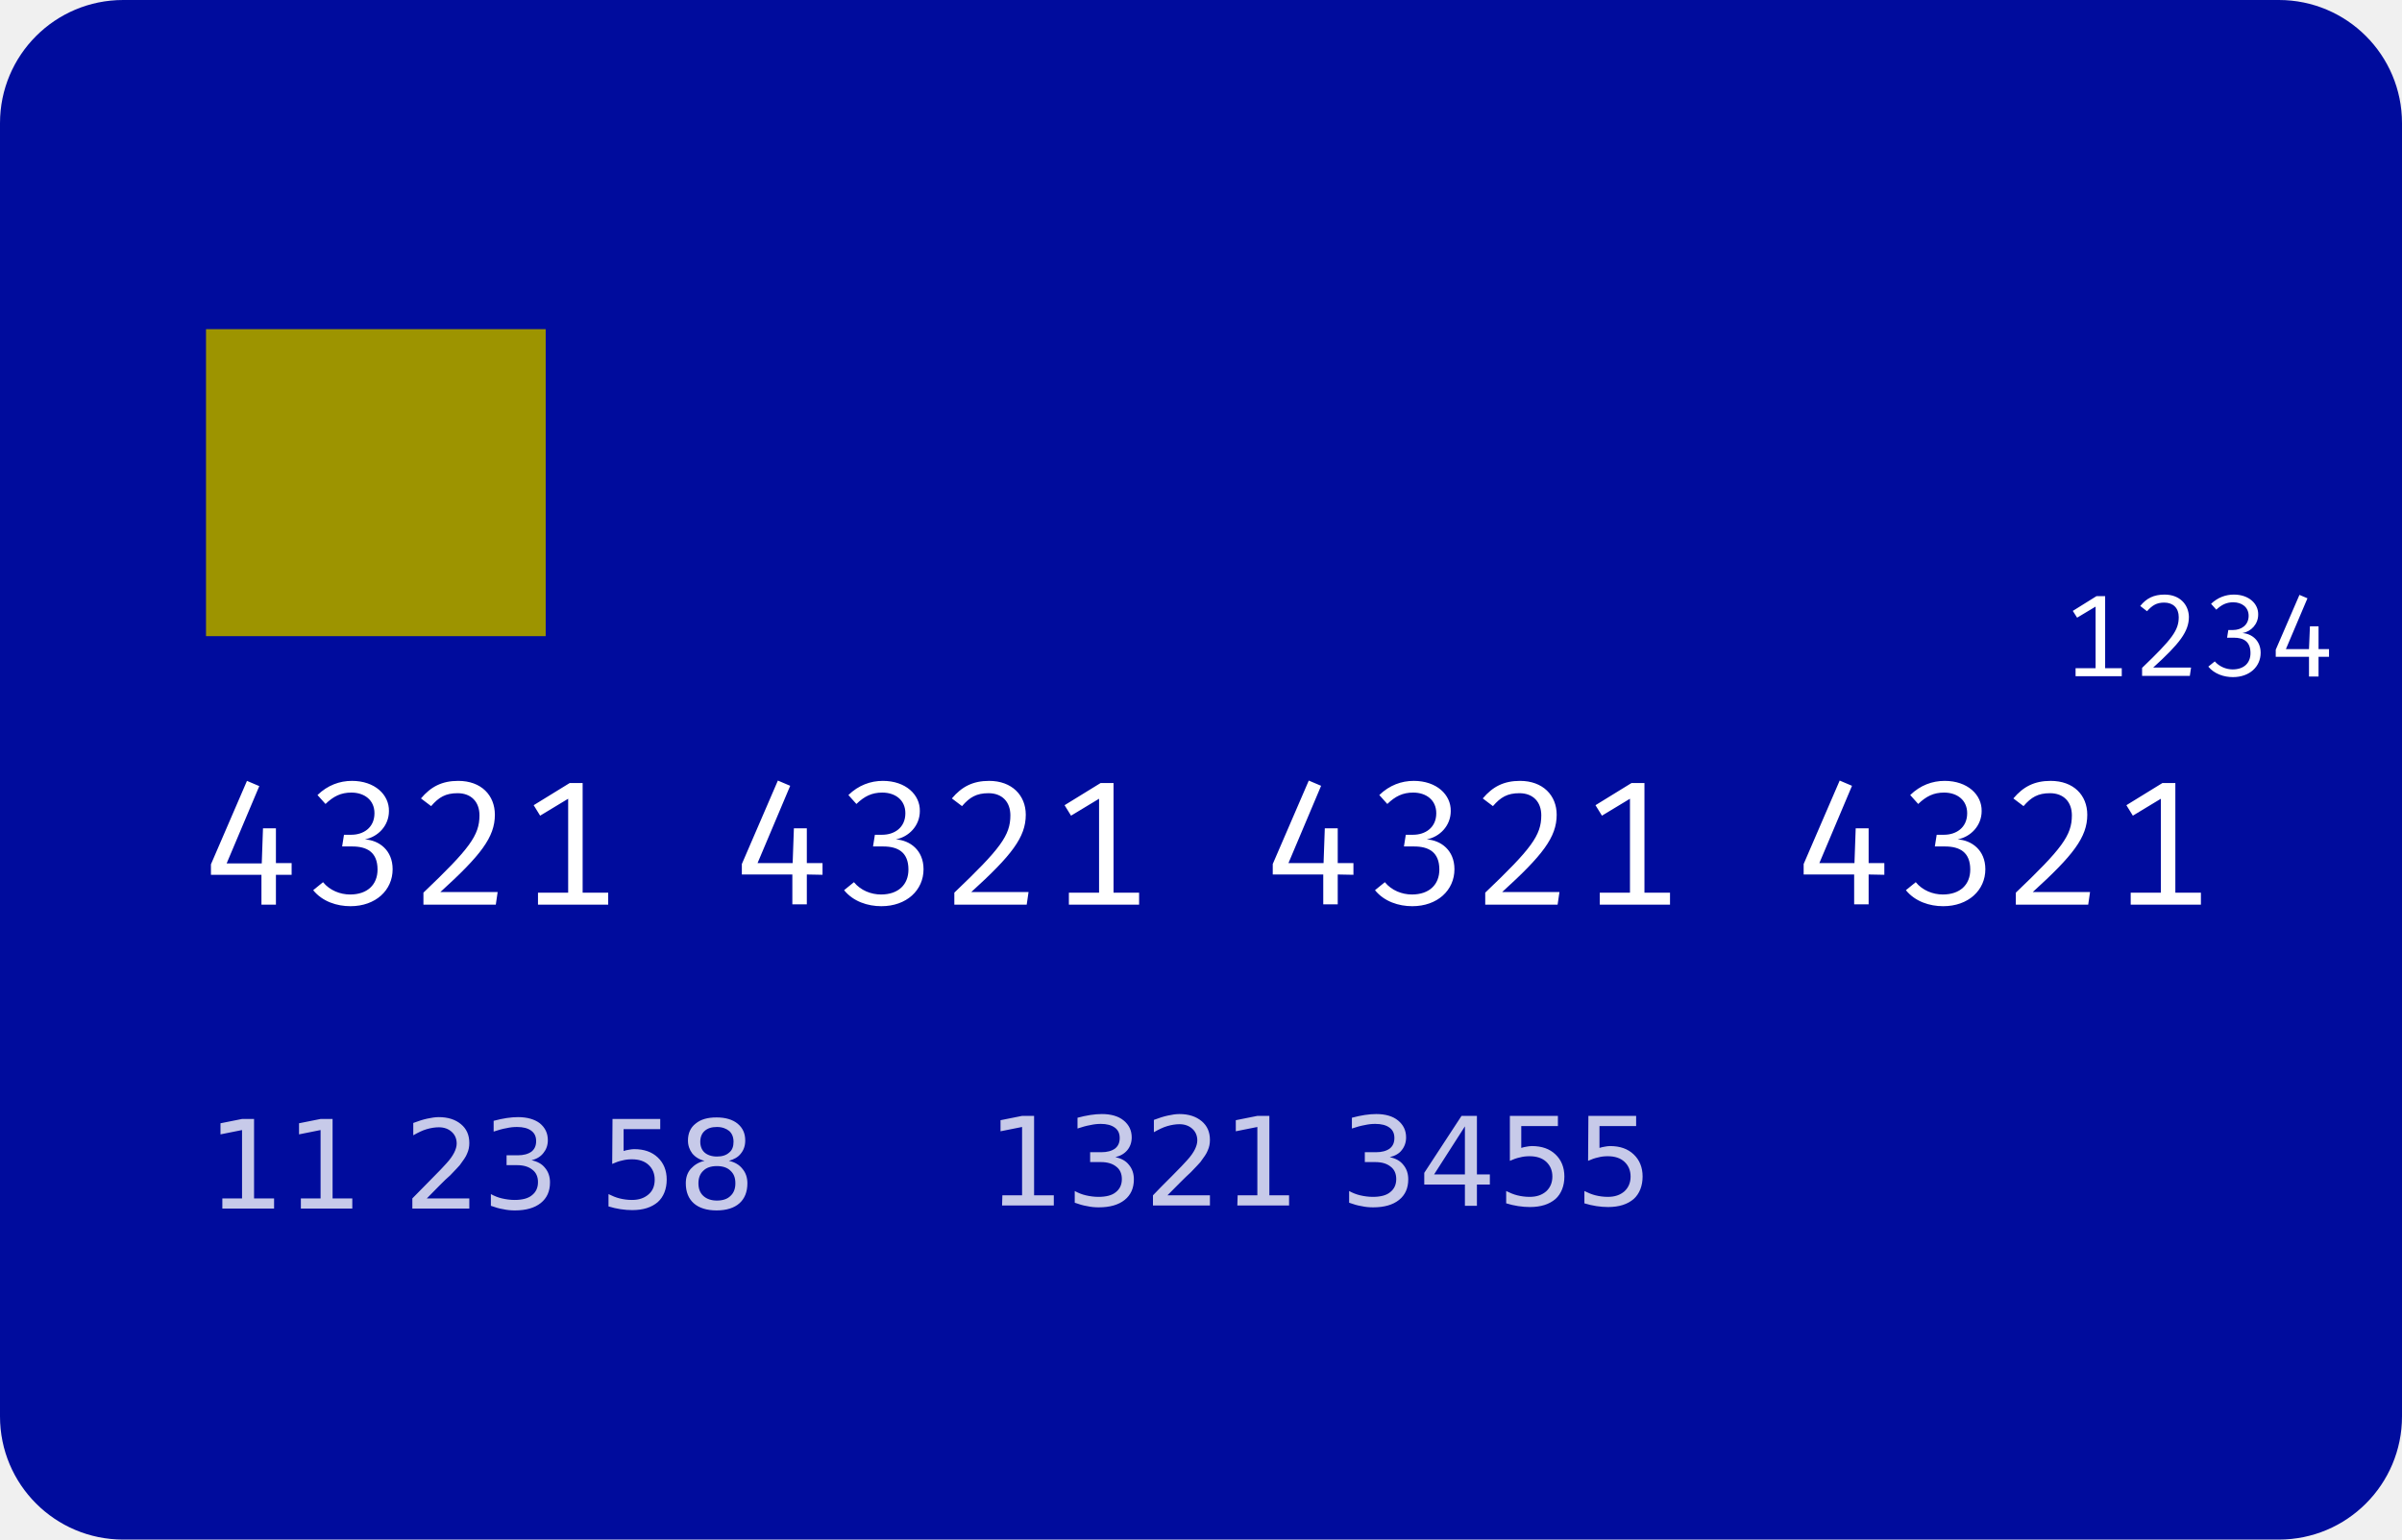
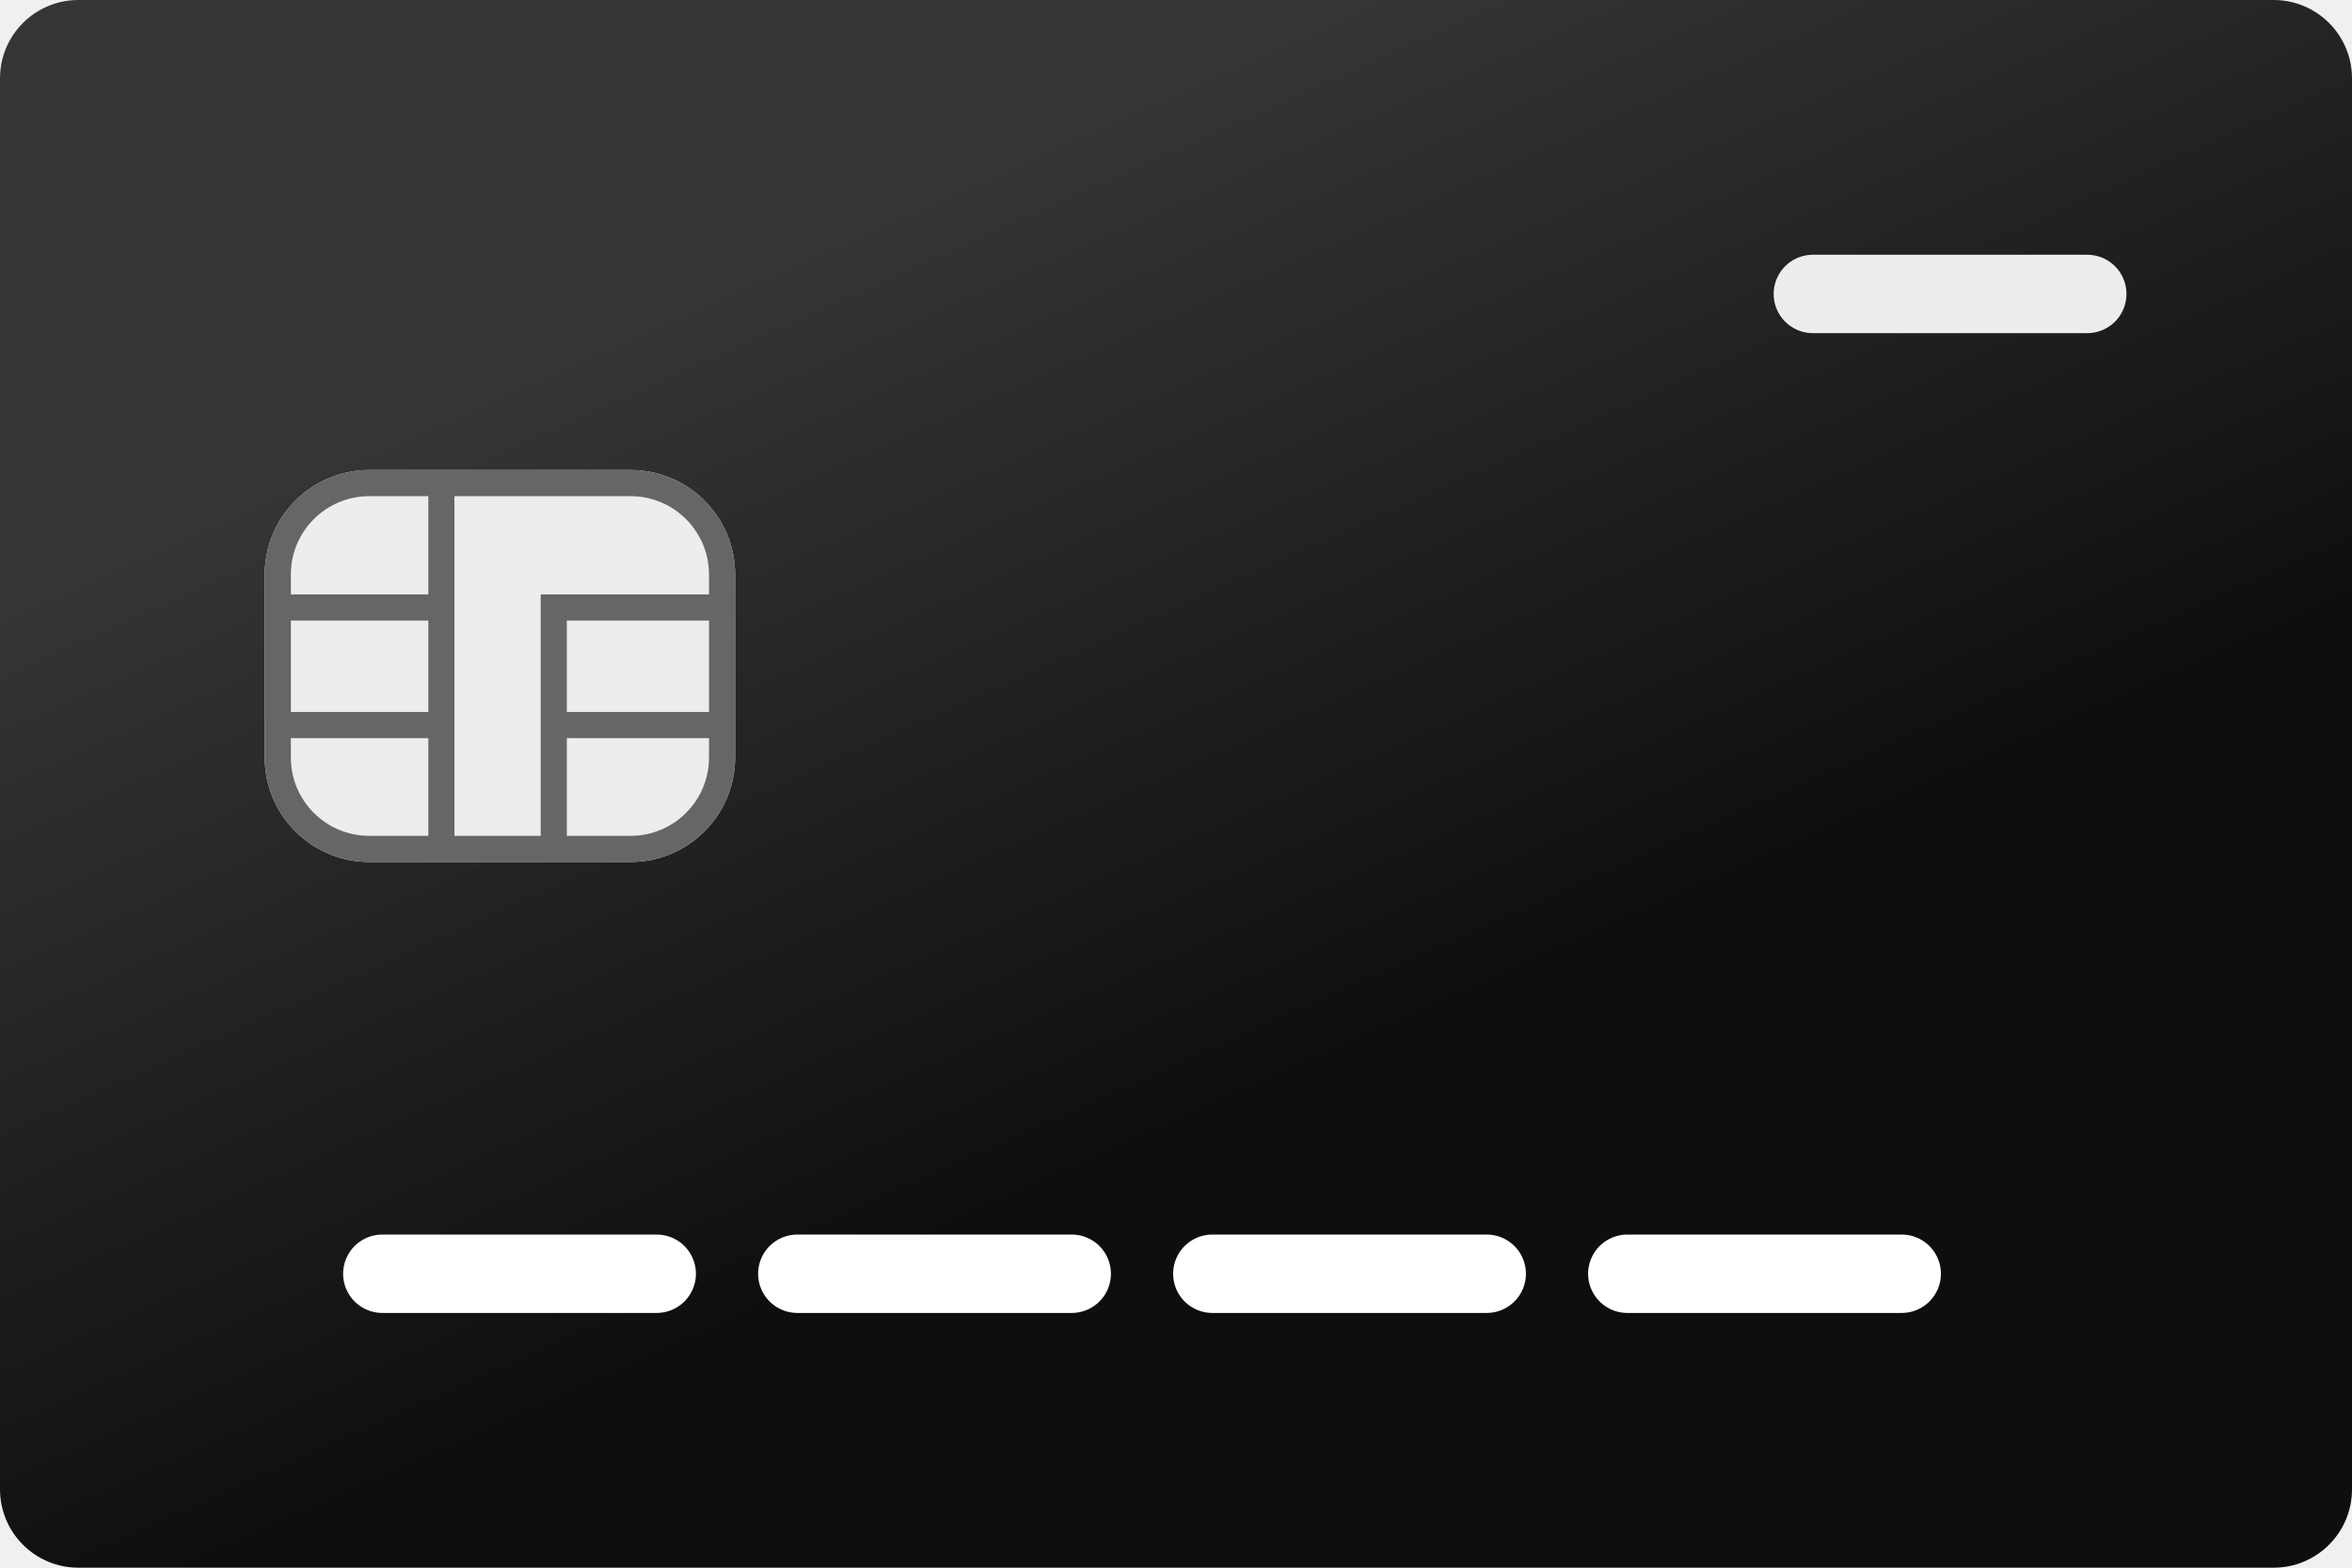
- <svg xmlns="http://www.w3.org/2000/svg" id="a" width="780" height="500" viewBox="0 0 780 500">
-   <path d="M40,0H740c22.1,0,40,17.9,40,40V460c0,22.1-17.9,40-40,40H40c-22.1,0-40-17.9-40-40V40C0,17.9,17.9,0,40,0Z" style="fill:#000c9d;" />
-   <rect x="66.9" y="106.9" width="110.3" height="99.7" style="fill:#9d9400;" />
-   <path d="M94.7,284.1v-3.8h-5.1v-11.3h-4.2l-.4,11.4h-11.4l10.6-25.1-4-1.7-11.7,27.1v3.4h16.4v9.7h4.7v-9.7h5.1Zm19.6-30.5c-4,0-7.9,1.4-11.2,4.6l2.6,2.9c2.6-2.5,5-3.7,8.4-3.7,4.2,0,7.5,2.4,7.5,6.7,0,4.8-3.7,7-7.5,7h-2.4l-.6,3.8h3.3c4.7,0,8.2,1.8,8.2,7.5,0,4.9-3.3,8.1-8.9,8.1-3.2,0-6.6-1.3-8.8-4l-3.2,2.6c3,3.7,7.7,5.2,12.1,5.2,8.2,0,13.7-5.2,13.7-12,0-6.2-4.4-9.4-9-9.7,4.2-.8,7.8-4.4,7.8-9.2,.1-5.3-4.6-9.8-12-9.8h0Zm34.5,0c-5.3,0-8.9,1.9-12.1,5.7l3.3,2.5c2.5-2.9,4.7-4.2,8.6-4.2,4.4,0,7.1,2.8,7.1,7.2,0,6.5-3.2,10.8-18.2,25.1v3.9h23.5l.6-4.1h-18.6c13.1-11.9,17.7-17.8,17.7-25.1,0-6.3-4.4-11-11.9-11h0Zm48.7,36.3h-8.3v-35.6h-4.2l-11.7,7.2,2.1,3.4,9.1-5.5v30.5h-9.8v3.9h22.8v-3.9h0Zm69.6-5.8v-3.8h-5.1v-11.3h-4.2l-.4,11.3h-11.4l10.6-25.1-4-1.7-11.7,27.1v3.4h16.4v9.7h4.7v-9.7l5.1,.1h0Zm19.6-30.5c-4,0-7.9,1.4-11.2,4.6l2.6,2.9c2.6-2.5,5-3.7,8.4-3.7,4.2,0,7.5,2.4,7.5,6.7,0,4.8-3.7,7-7.5,7h-2.4l-.6,3.8h3.3c4.7,0,8.2,1.8,8.2,7.5,0,4.9-3.3,8.1-8.9,8.1-3.2,0-6.6-1.3-8.8-4l-3.2,2.6c3,3.7,7.7,5.2,12.1,5.2,8.2,0,13.7-5.2,13.7-12,0-6.2-4.4-9.4-9-9.7,4.2-.8,7.8-4.4,7.8-9.2,.1-5.3-4.6-9.8-12-9.8h0Zm34.5,0c-5.3,0-8.9,1.9-12.1,5.7l3.3,2.5c2.5-2.9,4.7-4.2,8.6-4.2,4.4,0,7.1,2.8,7.1,7.2,0,6.5-3.2,10.8-18.2,25.1v3.9h23.5l.6-4.1h-18.6c13.1-11.9,17.7-17.8,17.7-25.1,0-6.3-4.5-11-11.9-11h0Zm48.7,36.3h-8.3v-35.6h-4.2l-11.7,7.2,2.1,3.4,9.1-5.5v30.5h-9.8v3.9h22.8v-3.9h0Zm69.6-5.8v-3.8h-5.1v-11.3h-4.2l-.4,11.3h-11.4l10.6-25.1-4-1.7-11.7,27.1v3.4h16.4v9.7h4.7v-9.7l5.1,.1h0Zm19.6-30.5c-4,0-7.9,1.4-11.2,4.6l2.6,2.9c2.6-2.5,5-3.7,8.4-3.7,4.2,0,7.5,2.4,7.5,6.7,0,4.8-3.7,7-7.5,7h-2.4l-.6,3.8h3.3c4.7,0,8.2,1.8,8.2,7.5,0,4.9-3.3,8.1-8.9,8.1-3.2,0-6.6-1.3-8.8-4l-3.2,2.6c3,3.7,7.7,5.2,12.1,5.2,8.2,0,13.7-5.2,13.7-12,0-6.2-4.4-9.4-9-9.7,4.2-.8,7.8-4.4,7.8-9.2,.1-5.3-4.6-9.8-12-9.8h0Zm34.5,0c-5.3,0-8.9,1.9-12.1,5.7l3.3,2.5c2.5-2.9,4.7-4.2,8.6-4.2,4.4,0,7.1,2.8,7.1,7.2,0,6.5-3.2,10.8-18.2,25.1v3.9h23.5l.6-4.1h-18.6c13.1-11.9,17.7-17.8,17.7-25.1,0-6.3-4.5-11-11.9-11h0Zm48.7,36.3h-8.3v-35.6h-4.2l-11.7,7.2,2.1,3.4,9.1-5.5v30.5h-9.8v3.9h22.8v-3.9h0Zm69.6-5.8v-3.8h-5.1v-11.3h-4.2l-.4,11.3h-11.4l10.6-25.1-4-1.7-11.7,27.1v3.4h16.4v9.7h4.7v-9.7l5.1,.1h0Zm19.6-30.5c-4,0-7.9,1.4-11.2,4.6l2.6,2.9c2.6-2.5,5-3.7,8.4-3.7,4.2,0,7.5,2.4,7.5,6.7,0,4.8-3.7,7-7.5,7h-2.4l-.6,3.8h3.3c4.7,0,8.2,1.8,8.2,7.5,0,4.9-3.3,8.1-8.9,8.1-3.2,0-6.6-1.3-8.8-4l-3.2,2.6c3,3.7,7.7,5.2,12.1,5.2,8.2,0,13.7-5.2,13.7-12,0-6.2-4.4-9.4-9-9.7,4.2-.8,7.8-4.4,7.8-9.2,.1-5.3-4.6-9.8-12-9.8h0Zm34.4,0c-5.3,0-8.9,1.9-12.1,5.7l3.3,2.5c2.5-2.9,4.7-4.2,8.6-4.2,4.4,0,7.1,2.8,7.1,7.2,0,6.5-3.2,10.8-18.2,25.1v3.9h23.5l.6-4.1h-18.6c13.1-11.9,17.7-17.8,17.7-25.1,0-6.3-4.4-11-11.9-11h0Zm48.8,36.3h-8.3v-35.6h-4.2l-11.7,7.2,2.1,3.4,9.1-5.5v30.5h-9.8v3.9h22.8v-3.9h0Z" style="fill:#fff;" />
-   <path d="M72.2,389.2h6.4v-22.2l-7,1.4v-3.6l7-1.4h3.9v25.8h6.5v3.3h-16.8s0-3.3,0-3.3Zm25.5,0h6.4v-22.2l-7,1.4v-3.6l7-1.4h3.9v25.8h6.4v3.3h-16.7s0-3.3,0-3.3Zm40.9,0h13.8v3.3h-18.5v-3.3c1.5-1.5,3.5-3.6,6.1-6.2s4.2-4.3,4.9-5.1c1.3-1.4,2.1-2.6,2.6-3.6s.8-2,.8-2.9c0-1.5-.5-2.8-1.6-3.8s-2.5-1.5-4.2-1.5c-1.2,0-2.5,.2-3.9,.6s-2.8,1.1-4.4,2v-4c1.6-.6,3.1-1.1,4.5-1.4s2.6-.5,3.8-.5c3,0,5.4,.8,7.2,2.3s2.7,3.5,2.7,6.1c0,1.2-.2,2.3-.7,3.4-.4,1.1-1.3,2.3-2.4,3.8-.3,.4-1.4,1.5-3.1,3.3-2,1.7-4.4,4.3-7.6,7.5h0Zm34-12.4c1.9,.4,3.4,1.2,4.4,2.5,1.1,1.3,1.6,2.9,1.6,4.7,0,2.9-1,5.1-3,6.7s-4.8,2.4-8.4,2.4c-1.2,0-2.5-.1-3.8-.4-1.3-.2-2.6-.6-4-1.1v-3.8c1.1,.6,2.3,1.1,3.6,1.4s2.7,.5,4.1,.5c2.5,0,4.4-.5,5.6-1.5,1.3-1,2-2.4,2-4.3,0-1.7-.6-3.1-1.8-4-1.2-1-2.9-1.5-5-1.5h-3.4v-3.2h3.6c1.9,0,3.4-.4,4.5-1.2,1-.8,1.5-1.9,1.5-3.4s-.5-2.6-1.6-3.4-2.6-1.2-4.6-1.2c-1.1,0-2.2,.1-3.5,.4-1.2,.2-2.6,.6-4.1,1.1v-3.5c1.5-.4,2.9-.7,4.2-.9,1.3-.2,2.6-.3,3.7-.3,3,0,5.4,.7,7.1,2,1.7,1.4,2.6,3.2,2.6,5.5,0,1.6-.5,3-1.4,4.1-.9,1.2-2.2,2-3.9,2.4Zm26.3-13.4h15.5v3.3h-11.9v7.1c.6-.2,1.1-.3,1.7-.4,.6-.1,1.1-.2,1.7-.2,3.3,0,5.8,.9,7.7,2.7s2.9,4.2,2.9,7.2-1,5.6-2.9,7.3c-2,1.7-4.7,2.6-8.3,2.6-1.2,0-2.5-.1-3.8-.3-1.3-.2-2.6-.5-3.9-.9v-4c1.2,.6,2.4,1.1,3.6,1.4s2.6,.5,4,.5c2.3,0,4-.6,5.4-1.8s2-2.8,2-4.8-.7-3.6-2-4.8-3.1-1.8-5.4-1.8c-1.1,0-2.1,.1-3.2,.4-1,.2-2.1,.6-3.2,1.1l.1-14.6Zm33.9,15.3c-1.9,0-3.4,.5-4.4,1.5-1.1,1-1.6,2.4-1.6,4.1s.5,3.1,1.6,4.1,2.6,1.5,4.4,1.5c1.9,0,3.4-.5,4.4-1.5,1.1-1,1.6-2.4,1.6-4.1,0-1.8-.5-3.1-1.6-4.1-1-1-2.5-1.5-4.4-1.5h0Zm-4-1.7c-1.7-.4-3-1.2-4-2.4-.9-1.2-1.4-2.6-1.4-4.2,0-2.3,.8-4.2,2.5-5.5,1.7-1.4,3.9-2,6.8-2s5.2,.7,6.8,2c1.7,1.4,2.5,3.2,2.5,5.5,0,1.7-.5,3.1-1.4,4.2-.9,1.2-2.2,1.9-3.9,2.4,1.9,.4,3.4,1.3,4.4,2.6,1.1,1.3,1.6,2.9,1.6,4.7,0,2.8-.9,5-2.6,6.5-1.7,1.5-4.2,2.3-7.4,2.3s-5.7-.8-7.4-2.3-2.6-3.7-2.6-6.5c0-1.9,.5-3.4,1.6-4.7,1.2-1.3,2.6-2.2,4.5-2.6Zm-1.4-6.2c0,1.5,.5,2.7,1.4,3.5s2.3,1.3,4,1.3,3-.4,4-1.3c1-.8,1.4-2,1.4-3.5s-.5-2.7-1.4-3.5c-1-.8-2.3-1.3-4-1.3s-3,.4-4,1.3c-.9,.8-1.4,2-1.4,3.5h0Z" style="fill:rgba(255,255,255,.78);" />
-   <path d="M325.5,388.2h6.4v-22.2l-7,1.4v-3.6l7-1.4h3.9v25.8h6.4v3.3h-16.8l.1-3.3h0Zm36.7-12.4c1.9,.4,3.4,1.2,4.4,2.5,1.1,1.3,1.6,2.9,1.6,4.7,0,2.9-1,5.1-3,6.7s-4.8,2.4-8.4,2.4c-1.2,0-2.5-.1-3.8-.4-1.3-.2-2.6-.6-4-1.1v-3.8c1.1,.6,2.3,1.1,3.6,1.4,1.3,.3,2.7,.5,4.1,.5,2.5,0,4.4-.5,5.6-1.5,1.3-1,2-2.4,2-4.3,0-1.7-.6-3.1-1.8-4-1.2-1-2.9-1.5-5-1.5h-3.5v-3.2h3.6c1.9,0,3.4-.4,4.5-1.2,1-.8,1.5-1.9,1.5-3.4s-.5-2.6-1.6-3.4-2.6-1.2-4.5-1.2c-1.1,0-2.2,.1-3.5,.4-1.2,.2-2.6,.6-4.1,1.1v-3.5c1.5-.4,2.9-.7,4.2-.9,1.3-.2,2.6-.3,3.7-.3,3,0,5.4,.7,7.1,2.1s2.6,3.2,2.6,5.5c0,1.6-.5,3-1.4,4.1-.9,1.1-2.2,1.9-3.9,2.3h0Zm16.9,12.4h13.8v3.3h-18.5v-3.3c1.5-1.6,3.5-3.6,6.1-6.2s4.2-4.3,4.9-5.1c1.3-1.4,2.1-2.6,2.6-3.6s.8-2,.8-2.9c0-1.5-.5-2.8-1.6-3.8s-2.5-1.5-4.2-1.5c-1.2,0-2.5,.2-3.9,.6s-2.8,1.1-4.4,2v-4c1.6-.6,3.1-1.1,4.5-1.4s2.6-.5,3.8-.5c3,0,5.4,.8,7.2,2.3,1.8,1.5,2.7,3.5,2.7,6.1,0,1.2-.2,2.3-.7,3.4-.4,1.1-1.3,2.3-2.4,3.8-.3,.4-1.4,1.5-3.1,3.3-2,1.8-4.4,4.3-7.6,7.5h0Zm22.8,0h6.4v-22.2l-7,1.4v-3.6l7-1.4h3.9v25.8h6.4v3.3h-16.8l.1-3.3Zm49.4-12.4c1.9,.4,3.4,1.2,4.4,2.5,1.1,1.3,1.6,2.9,1.6,4.7,0,2.9-1,5.1-3,6.7s-4.8,2.4-8.4,2.4c-1.2,0-2.5-.1-3.8-.4-1.3-.2-2.6-.6-4-1.1v-3.8c1.1,.6,2.3,1.1,3.6,1.4,1.3,.3,2.7,.5,4.1,.5,2.5,0,4.4-.5,5.6-1.5,1.3-1,2-2.4,2-4.3,0-1.7-.6-3.1-1.8-4-1.2-1-2.9-1.5-5-1.5h-3.4v-3.2h3.6c1.9,0,3.4-.4,4.5-1.2,1-.8,1.5-1.9,1.5-3.4s-.5-2.6-1.6-3.4-2.6-1.2-4.6-1.2c-1.1,0-2.2,.1-3.5,.4-1.2,.2-2.6,.6-4.1,1.1v-3.5c1.5-.4,2.9-.7,4.2-.9,1.3-.2,2.6-.3,3.7-.3,3,0,5.4,.7,7.1,2.1s2.6,3.2,2.6,5.5c0,1.6-.5,3-1.4,4.1-.8,1.1-2.2,1.9-3.9,2.3h0Zm24.4-10l-10,15.6h10v-15.6h0Zm-1.1-3.4h5v19h4.2v3.3h-4.2v6.9h-3.9v-6.9h-13.2v-3.8l12.1-18.5h0Zm15.8,0h15.5v3.3h-11.9v7.1c.6-.2,1.1-.3,1.7-.4s1.1-.2,1.7-.2c3.3,0,5.8,.9,7.7,2.7,1.9,1.8,2.9,4.2,2.9,7.2s-1,5.6-2.9,7.3c-2,1.7-4.7,2.6-8.3,2.6-1.2,0-2.5-.1-3.8-.3-1.3-.2-2.6-.5-3.9-.9v-4c1.2,.6,2.4,1.1,3.6,1.4s2.6,.5,4,.5c2.3,0,4-.6,5.4-1.8,1.3-1.2,2-2.8,2-4.8s-.7-3.6-2-4.8c-1.3-1.2-3.1-1.8-5.4-1.8-1.1,0-2.1,.1-3.2,.4-1,.2-2.1,.6-3.2,1.1v-14.6h.1Zm25.4,0h15.5v3.3h-11.9v7.1c.6-.2,1.1-.3,1.7-.4,.6-.1,1.1-.2,1.7-.2,3.3,0,5.8,.9,7.7,2.7,1.9,1.8,2.9,4.2,2.9,7.2s-1,5.6-2.9,7.3c-2,1.7-4.7,2.6-8.3,2.6-1.2,0-2.5-.1-3.8-.3-1.3-.2-2.6-.5-3.9-.9v-4c1.2,.6,2.4,1.1,3.6,1.4,1.2,.3,2.6,.5,4,.5,2.3,0,4-.6,5.4-1.8,1.3-1.2,2-2.8,2-4.8s-.7-3.6-2-4.8c-1.3-1.2-3.1-1.8-5.4-1.8-1.1,0-2.1,.1-3.2,.4-1,.2-2.1,.6-3.2,1.1l.1-14.6h0Z" style="fill:rgba(255,255,255,.78);" />
-   <path d="M756.3,213.3v-2.5h-3.4v-7.4h-2.8l-.3,7.4h-7.5l7-16.5-2.6-1.1-7.7,17.8v2.3h10.8v6.4h3.1v-6.4h3.4Zm-30.9-20.2c-2.6,0-5.2,.9-7.4,3l1.7,1.9c1.7-1.6,3.3-2.4,5.5-2.4,2.8,0,5,1.6,5,4.4,0,3.1-2.5,4.6-5,4.6h-1.6l-.4,2.5h2.2c3.1,0,5.4,1.2,5.4,5,0,3.3-2.2,5.3-5.8,5.3-2.1,0-4.3-.9-5.8-2.6l-2.1,1.7c2,2.4,5.1,3.4,8,3.4,5.4,0,9-3.4,9-7.9,0-4-2.9-6.2-5.9-6.4,2.8-.5,5.1-2.9,5.1-6,.1-3.5-3-6.5-7.9-6.5h0Zm-22.5,0c-3.5,0-5.9,1.2-7.9,3.7l2.2,1.7c1.7-1.9,3.1-2.8,5.6-2.8,2.9,0,4.7,1.8,4.7,4.7,0,4.3-2.1,7.1-11.9,16.5v2.6h15.5l.4-2.7h-12.3c8.6-7.8,11.6-11.7,11.6-16.5-.1-4-3-7.2-7.9-7.2h0Zm-13.9,23.9h-5.4v-23.4h-2.8l-7.7,4.8,1.4,2.2,6-3.6v20h-6.5v2.6h15v-2.6h0Z" style="fill:#fff;" />
+ <svg xmlns="http://www.w3.org/2000/svg" width="120" height="80" viewBox="0 0 120 80" fill="none">
+   <rect width="120" height="80" rx="4" fill="url(#paint0_linear_823_831)" />
+   <path d="M97.026 65H83.026" stroke="white" stroke-width="4" stroke-linecap="round" />
+   <path d="M75.853 65H61.853" stroke="white" stroke-width="4" stroke-linecap="round" />
+   <path d="M54.68 65H40.68" stroke="white" stroke-width="4" stroke-linecap="round" />
+   <path d="M33.506 65H19.506" stroke="white" stroke-width="4" stroke-linecap="round" />
+   <path d="M32.173 23.987H18.84C15.894 23.987 13.506 26.374 13.506 29.32V38.653C13.506 41.599 15.894 43.987 18.84 43.987H32.173C35.118 43.987 37.506 41.599 37.506 38.653V29.32C37.506 26.374 35.118 23.987 32.173 23.987Z" fill="#EDEDED" />
+   <path d="M22.52 25V43M22.52 37H14.52M36.52 37H28.52M22.52 31H14.52M36.493 31H28.253V43.053M18.84 24.653H32.173C34.75 24.653 36.84 26.743 36.84 29.32V38.653C36.84 41.231 34.75 43.32 32.173 43.32H18.84C16.262 43.32 14.173 41.231 14.173 38.653V29.32C14.173 26.743 16.262 24.653 18.84 24.653Z" stroke="#666666" stroke-width="1.333" />
+   <path d="M106.493 15H92.493" stroke="#EDEDED" stroke-width="4" stroke-linecap="round" />
+   <defs>
+     <linearGradient id="paint0_linear_823_831" x1="34.933" y1="15.467" x2="54.938" y2="59.992" gradientUnits="userSpaceOnUse">
+       <stop stop-color="#353535" />
+       <stop offset="1" stop-color="#0E0E0E" />
+     </linearGradient>
+   </defs>
</svg>
